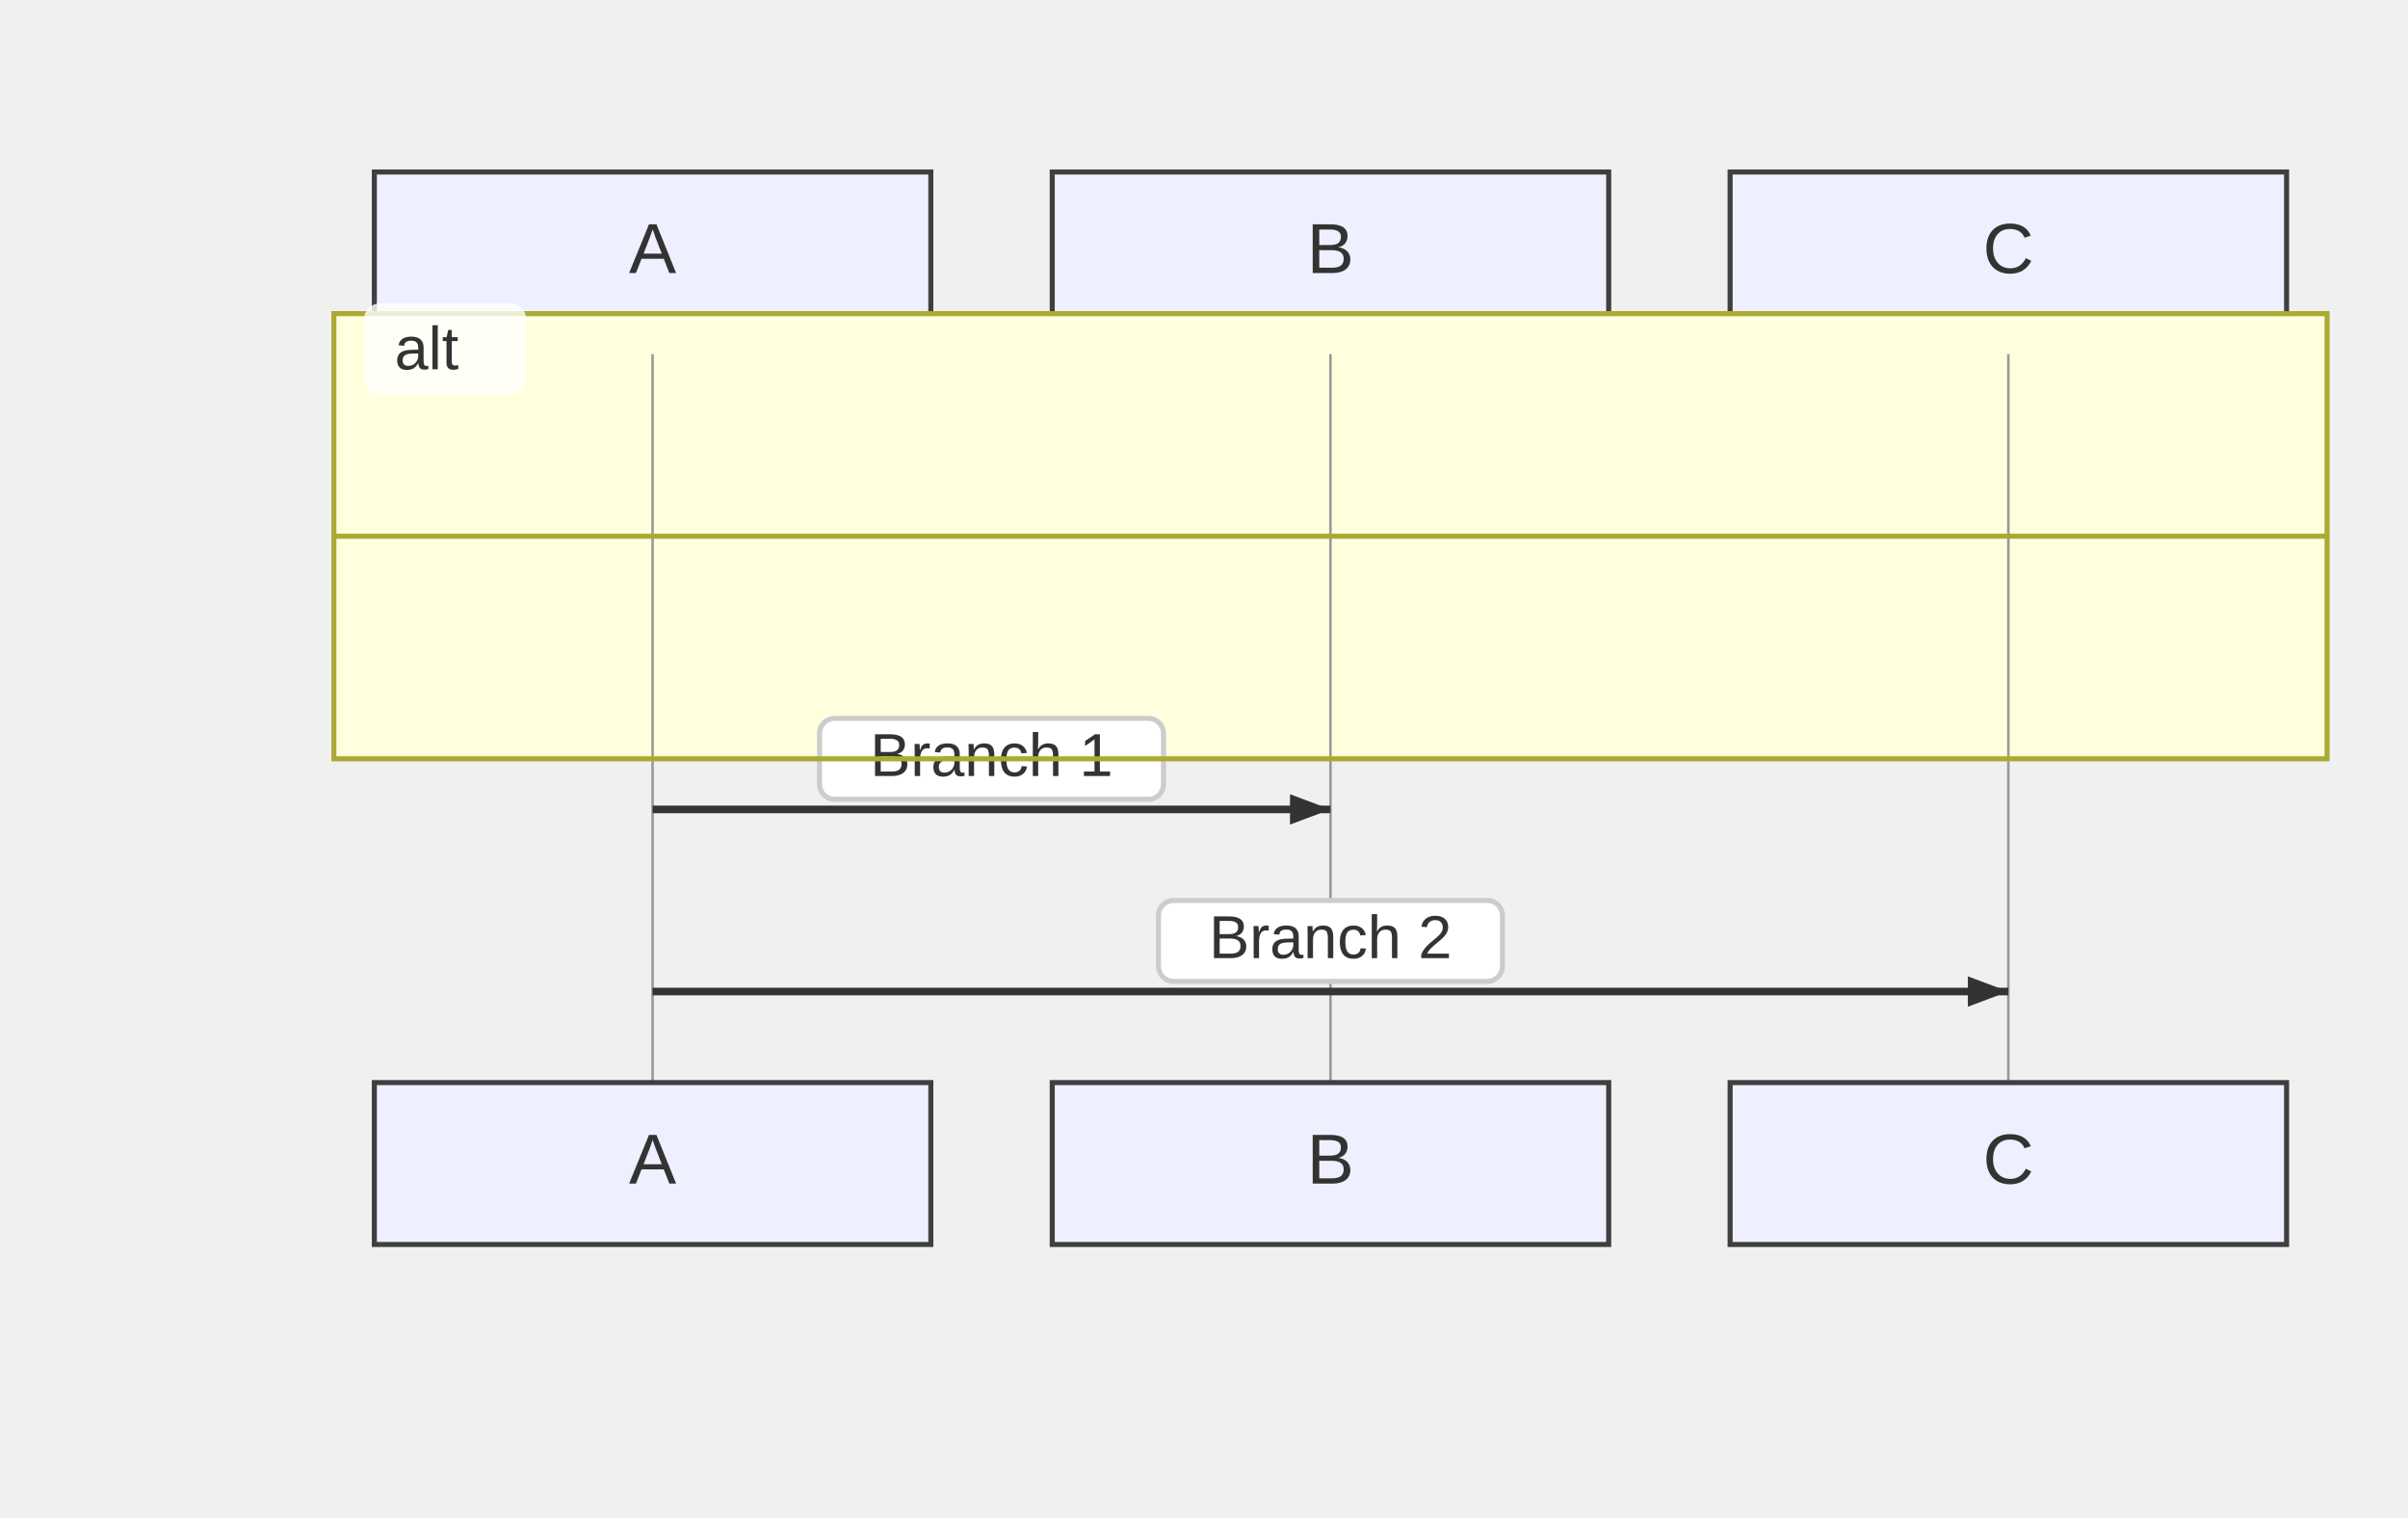
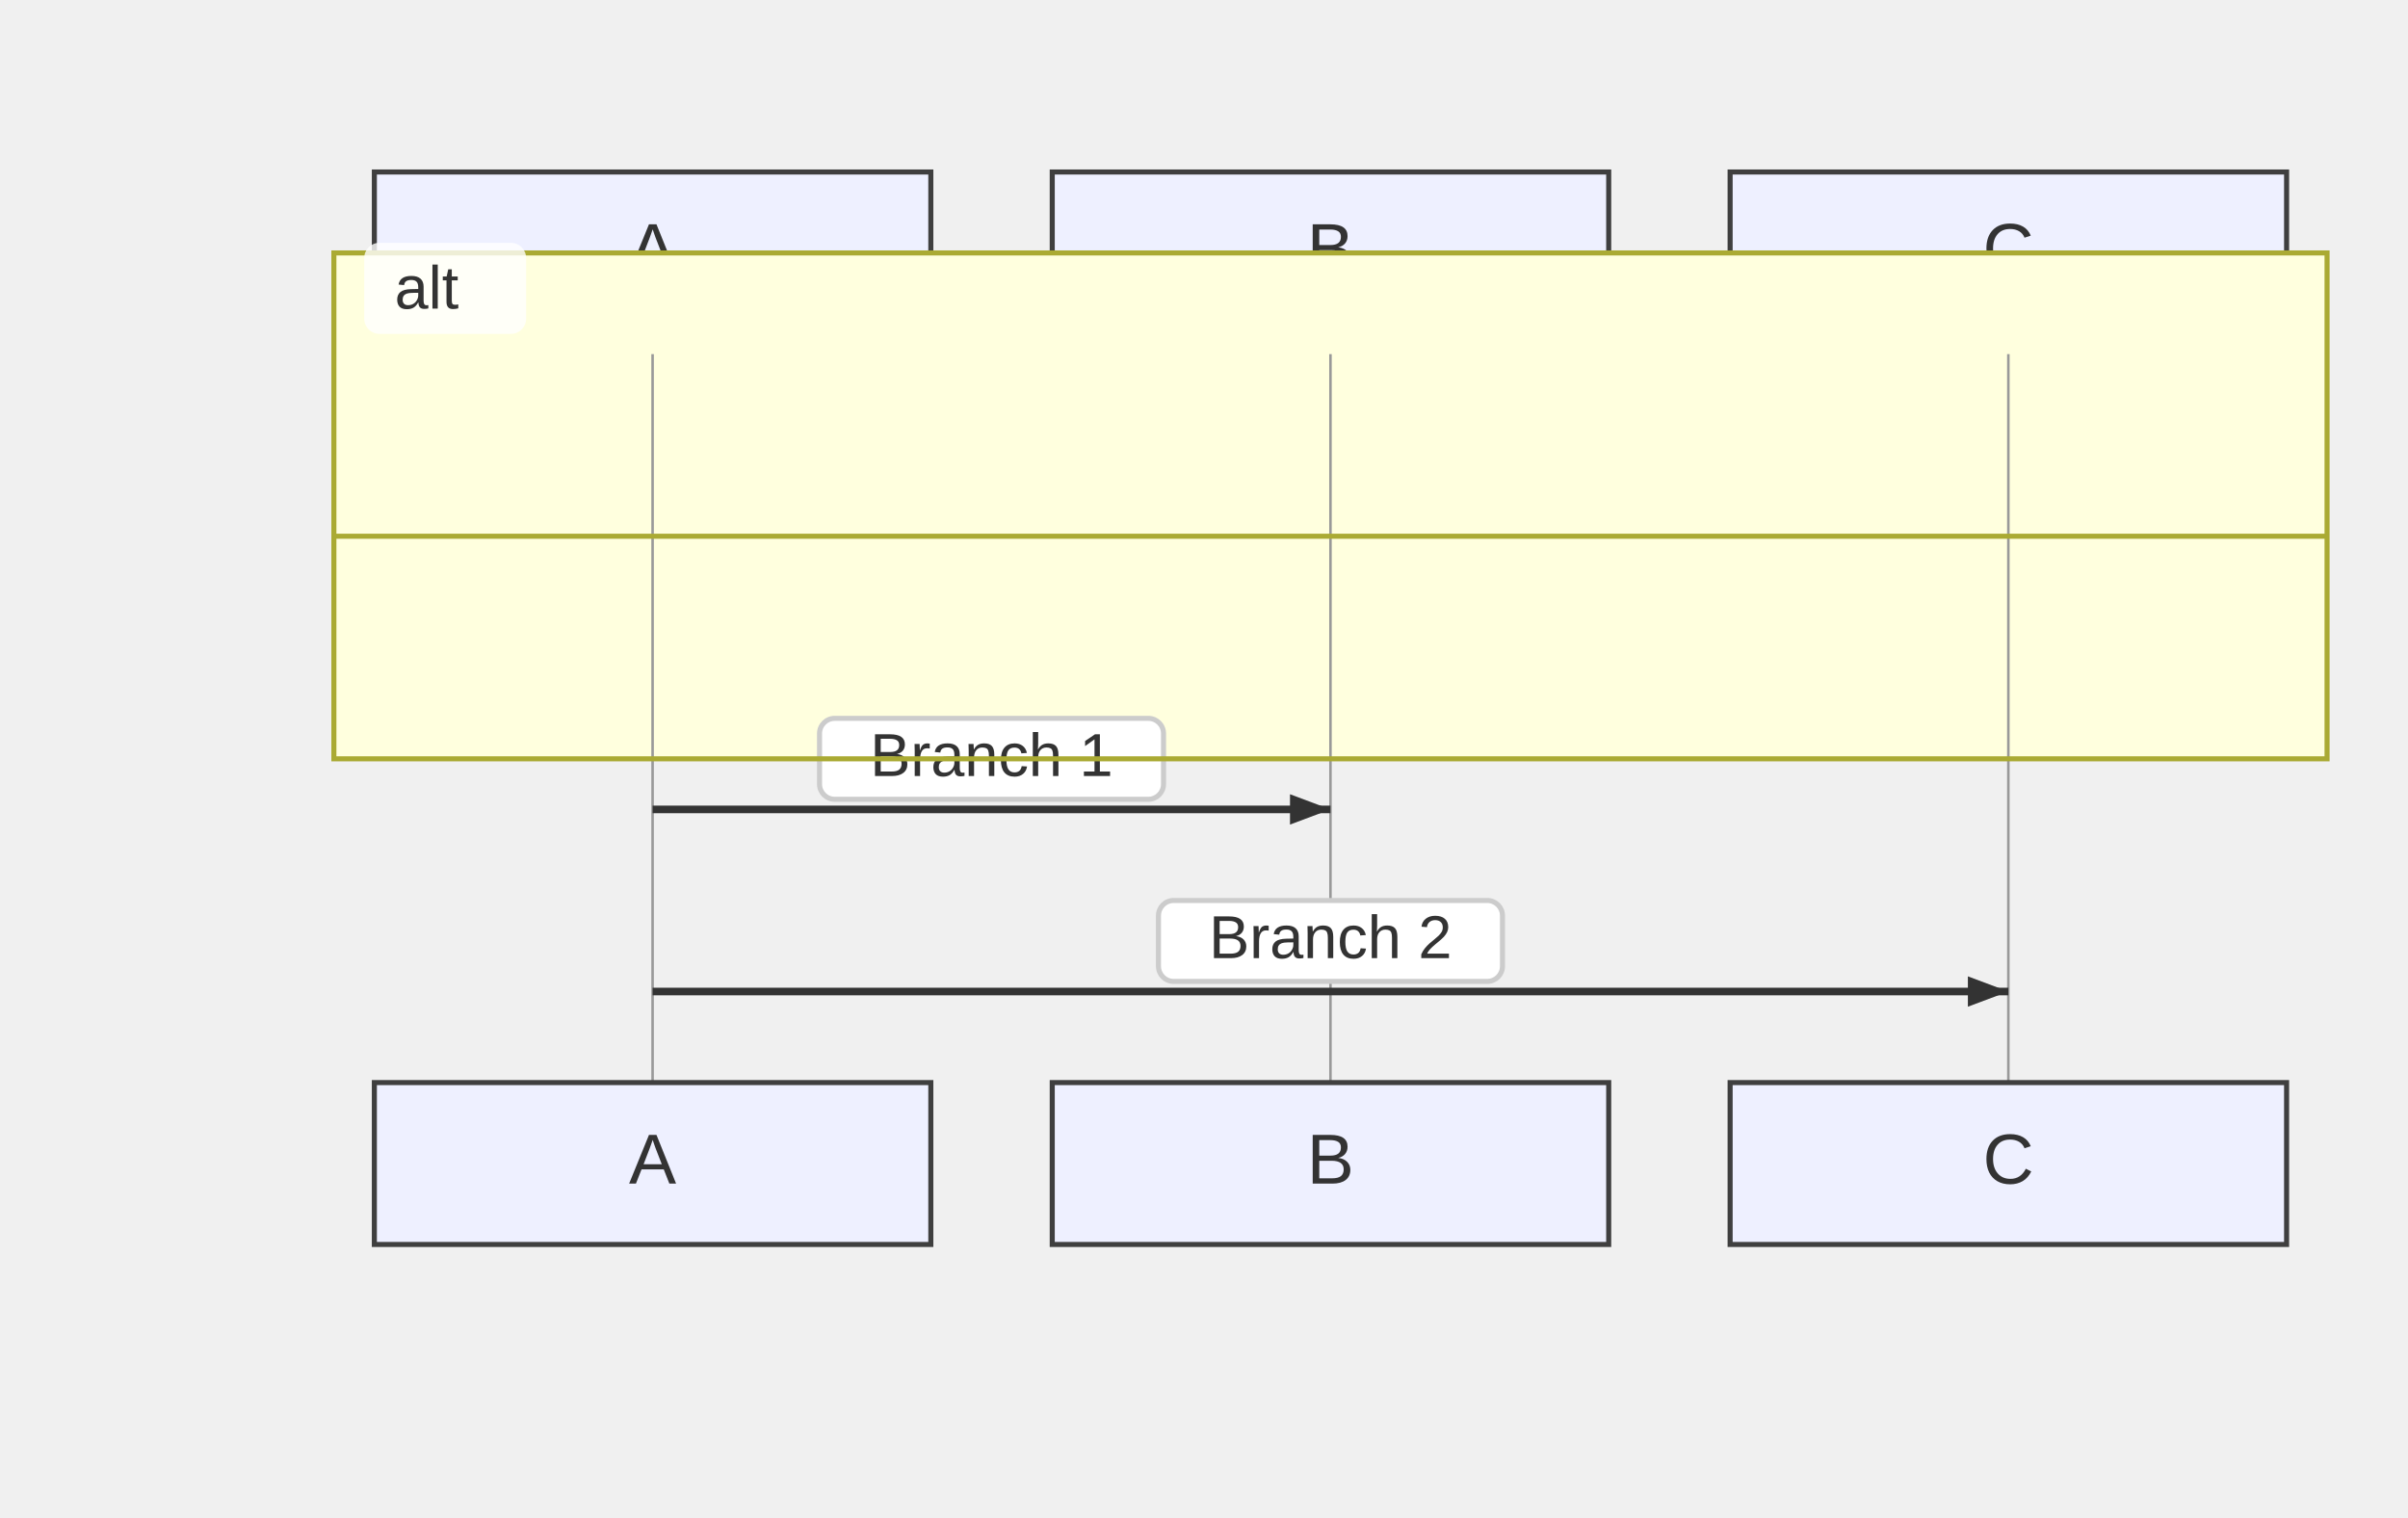
<svg xmlns="http://www.w3.org/2000/svg" width="476" height="300" viewBox="-50 -10 476 300">
  <style>
    .node-shape { fill: #eef0ff; stroke: #3f3f3f; stroke-width: 1px; }
    .node-label { fill: #333; font-family: Arial, sans-serif; font-size: 14px; }
    .edge-path { stroke: #555555; stroke-width: 2px; fill: none; }
    .edge-label-bg { fill: rgba(232,232,232, 0.8); opacity: 0.5; }
    .edge-label-text { fill: #333; font-family: Arial, sans-serif; font-size: 12px; }

    /* Cluster (flowchart + sequence blocks) */
    .cluster-bg { fill: #ffffde; }
    .cluster-border { fill: none; stroke: #aaaa33; stroke-width: 1px; }
    .cluster-title-bg { fill: rgba(255,255,255,0.8); }
    .cluster-label-text { fill: #333; font-family: Arial, sans-serif; font-size: 12px; }

    /* Notes */
    .note { fill: #fff5ad; stroke: #aaaa33; stroke-width: 1px; }
    .note-text { fill: #333; font-family: Arial, sans-serif; font-size: 12px; }

    /* Sequence-specific add-ons (safe for flowcharts too) */
    .actor-rect { fill: #eaeaea; stroke: #666; stroke-width: 1.5px; }
    .actor-label { fill: #111; font-family: Arial, sans-serif; font-size: 16px; }
    .lifeline { stroke: #999; stroke-width: 0.5px; }
    .activation { fill: #f4f4f4; stroke: #666; stroke-width: 1px; }
    .msg-line { stroke: #333; stroke-width: 1.5px; fill: none; }
    .msg-line.dotted { stroke-dasharray: 2 2; }
    .msg-line.thick { stroke-width: 3px; }
    .msg-label { fill: #333; font-family: Arial, sans-serif; font-size: 12px; dominant-baseline: middle; }
    .msg-label-bg { fill: #ffffff; stroke: #cccccc; stroke-width: 1px; rx: 3; }
  </style>
  <g class="actor" transform="translate(24,24)">
    <rect class="node-shape" width="110" height="32" rx="0" />
    <text class="node-label" x="55" y="16" text-anchor="middle" dominant-baseline="middle">A</text>
  </g>
  <g class="actor" transform="translate(158,24)">
    <rect class="node-shape" width="110" height="32" rx="0" />
    <text class="node-label" x="55" y="16" text-anchor="middle" dominant-baseline="middle">B</text>
  </g>
  <g class="actor" transform="translate(292,24)">
    <rect class="node-shape" width="110" height="32" rx="0" />
    <text class="node-label" x="55" y="16" text-anchor="middle" dominant-baseline="middle">C</text>
  </g>
-   <g class="cluster-bg-layer" transform="translate(16,52)">
-     <rect class="cluster-bg" x="0" y="0" width="394" height="88" rx="0" />
+   <g class="cluster-bg-layer" transform="translate(16,40)">
+     <rect class="cluster-bg" x="0" y="0" width="394" height="100" rx="0" />
  </g>
  <line class="lifeline" x1="79" y1="60" x2="79" y2="204" />
  <line class="lifeline" x1="213" y1="60" x2="213" y2="204" />
  <line class="lifeline" x1="347" y1="60" x2="347" y2="204" />
  <path class="msg-line solid" d="M 79 150 L 213 150" />
  <path d="M213,150 L205,153 L205,147 Z" fill="#333" />
  <rect class="msg-label-bg" x="112" y="132" width="68" height="16" rx="0" />
  <text class="msg-label" x="146" y="140" text-anchor="middle">Branch 1</text>
  <path class="msg-line solid" d="M 79 186 L 347 186" />
  <path d="M347,186 L339,189 L339,183 Z" fill="#333" />
  <rect class="msg-label-bg" x="179" y="168" width="68" height="16" rx="0" />
  <text class="msg-label" x="213" y="176" text-anchor="middle">Branch 2</text>
-   <g class="cluster-overlay" transform="translate(16,52)">
-     <rect class="cluster-border" x="0" y="0" width="394" height="88" rx="0" />
+   <g class="cluster-overlay" transform="translate(16,40)">
+     <rect class="cluster-border" x="0" y="0" width="394" height="100" rx="0" />
    <rect class="cluster-title-bg" x="6" y="-2" width="32" height="18" rx="3" />
    <text class="cluster-label-text" x="12" y="11" text-anchor="start">alt</text>
-     <line x1="0" y1="44" x2="394" y2="44" class="cluster-border" />
+     <line x1="0" y1="56" x2="394" y2="56" class="cluster-border" />
  </g>
  <g class="actor" transform="translate(24,204)">
    <rect class="node-shape" width="110" height="32" rx="0" />
    <text class="node-label" x="55" y="16" text-anchor="middle" dominant-baseline="middle">A</text>
  </g>
  <g class="actor" transform="translate(158,204)">
    <rect class="node-shape" width="110" height="32" rx="0" />
    <text class="node-label" x="55" y="16" text-anchor="middle" dominant-baseline="middle">B</text>
  </g>
  <g class="actor" transform="translate(292,204)">
    <rect class="node-shape" width="110" height="32" rx="0" />
    <text class="node-label" x="55" y="16" text-anchor="middle" dominant-baseline="middle">C</text>
  </g>
</svg>
